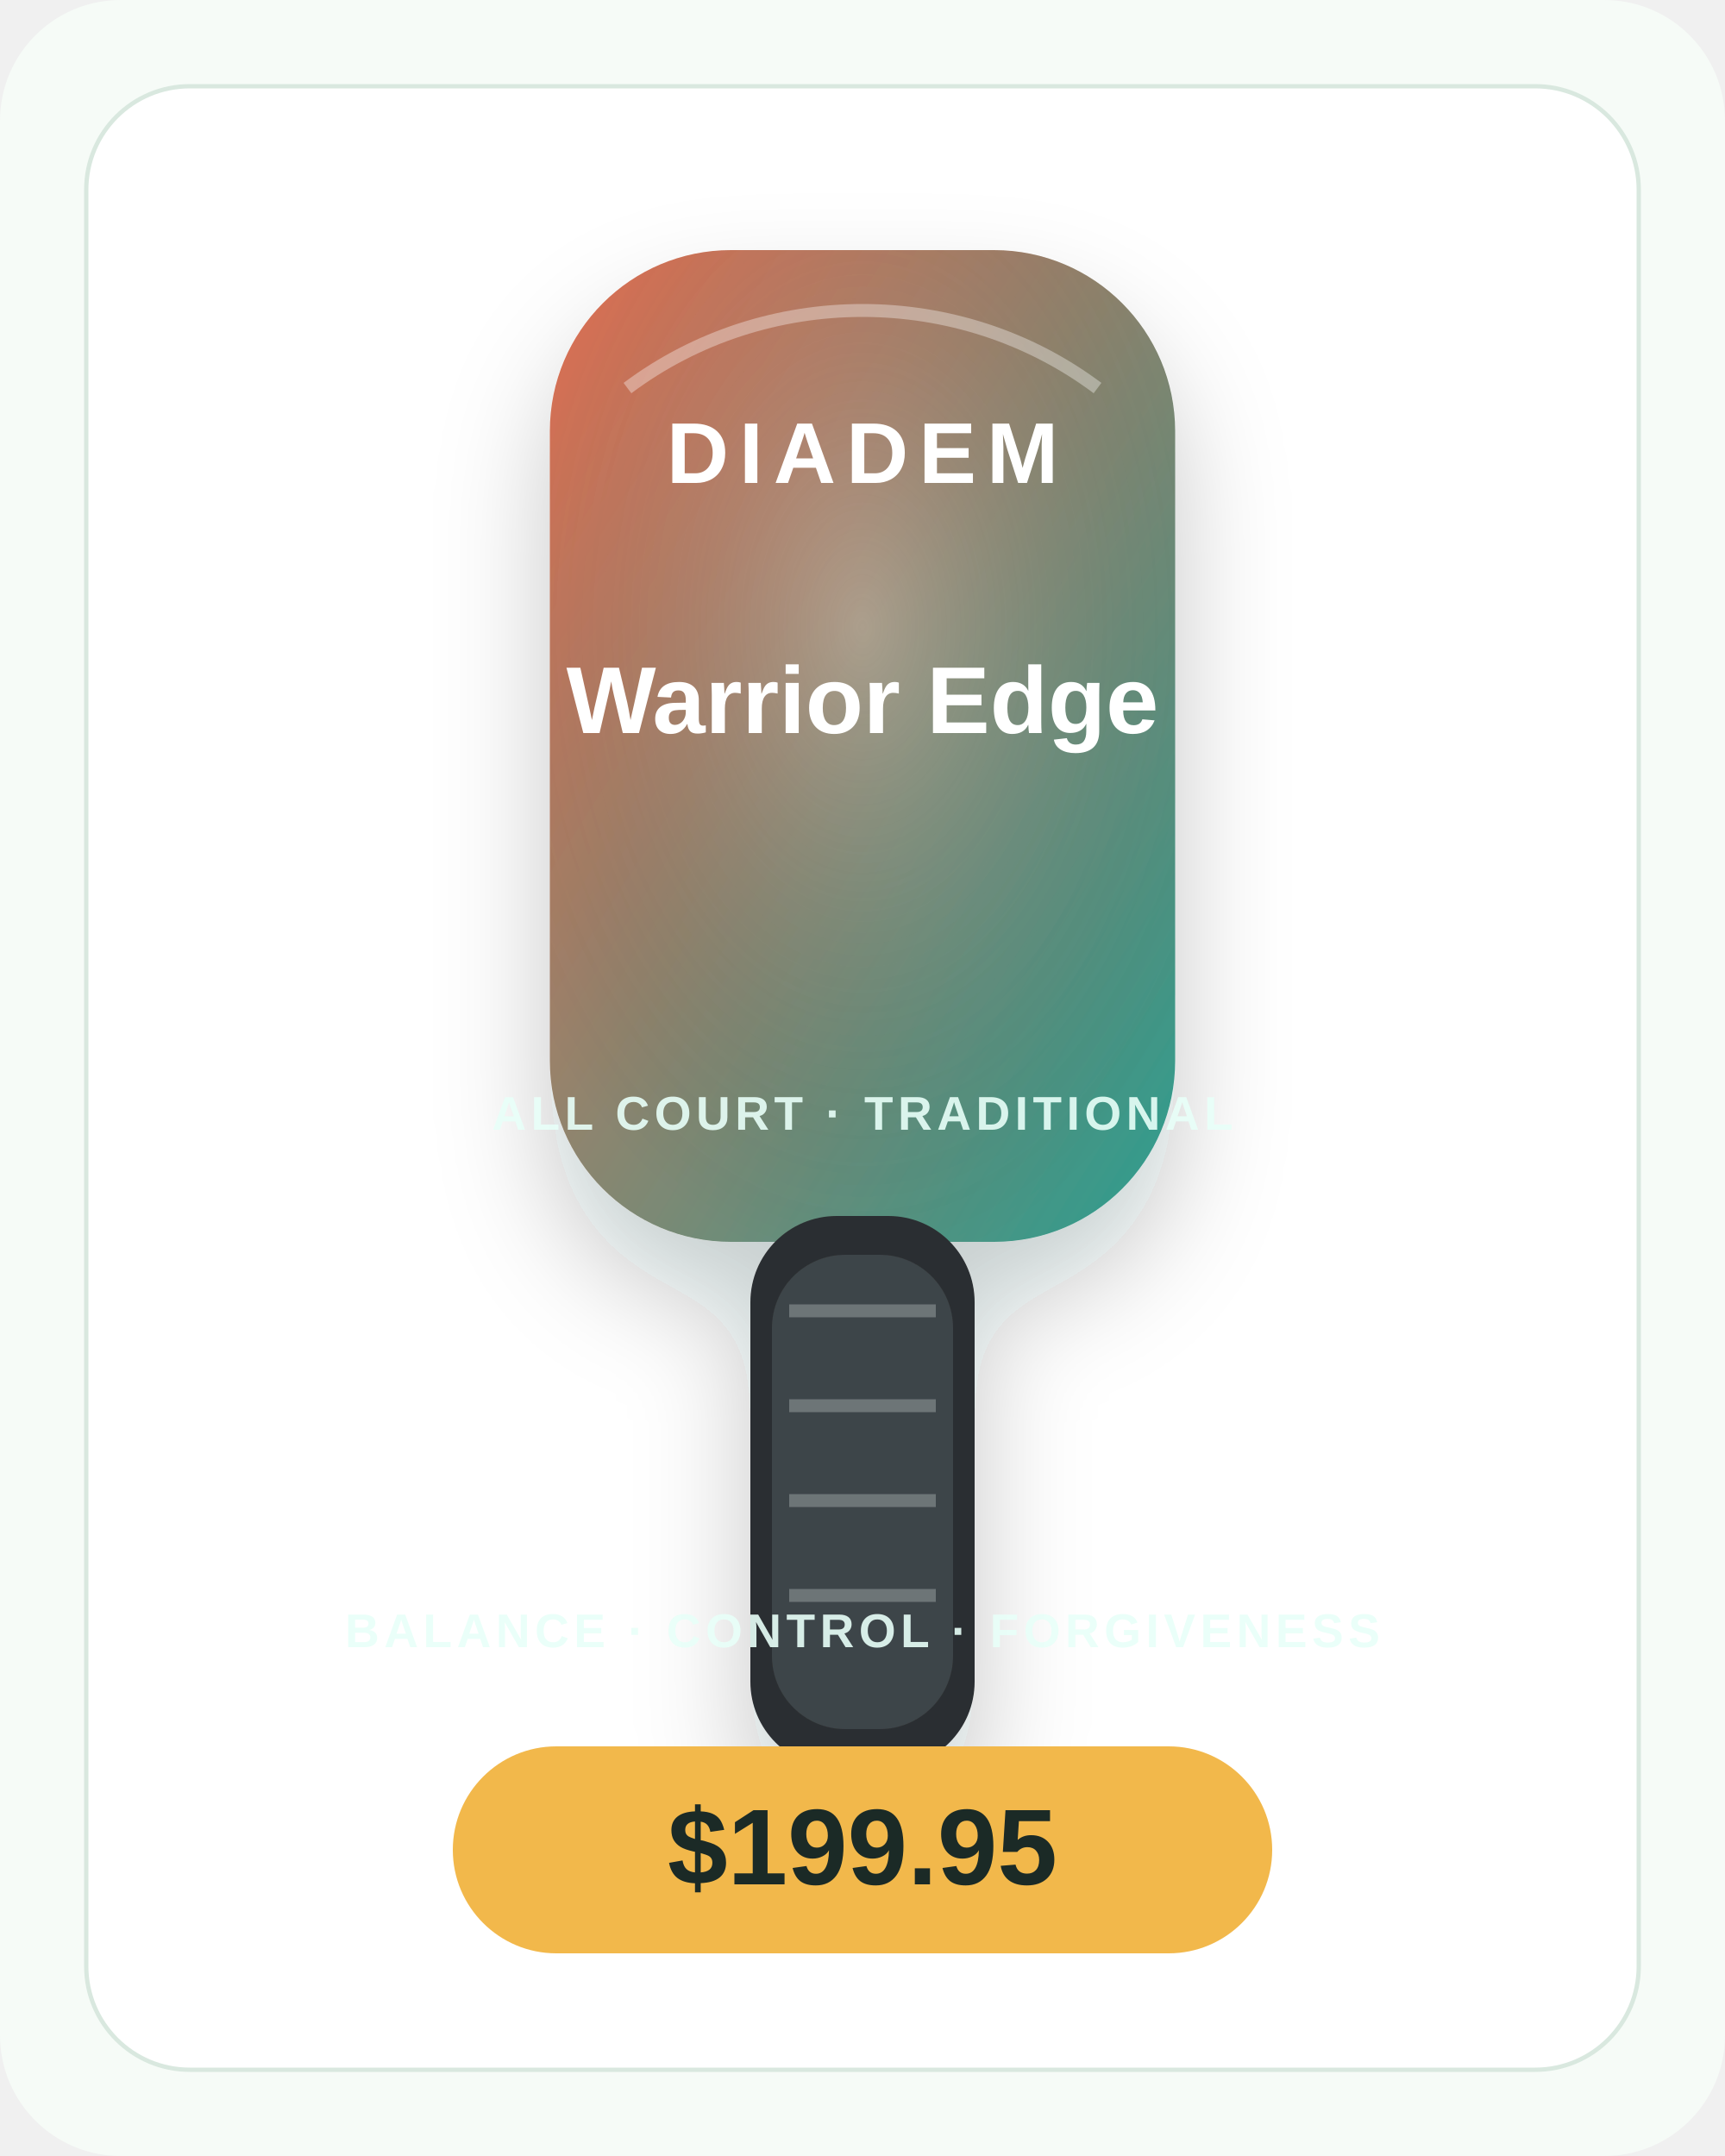
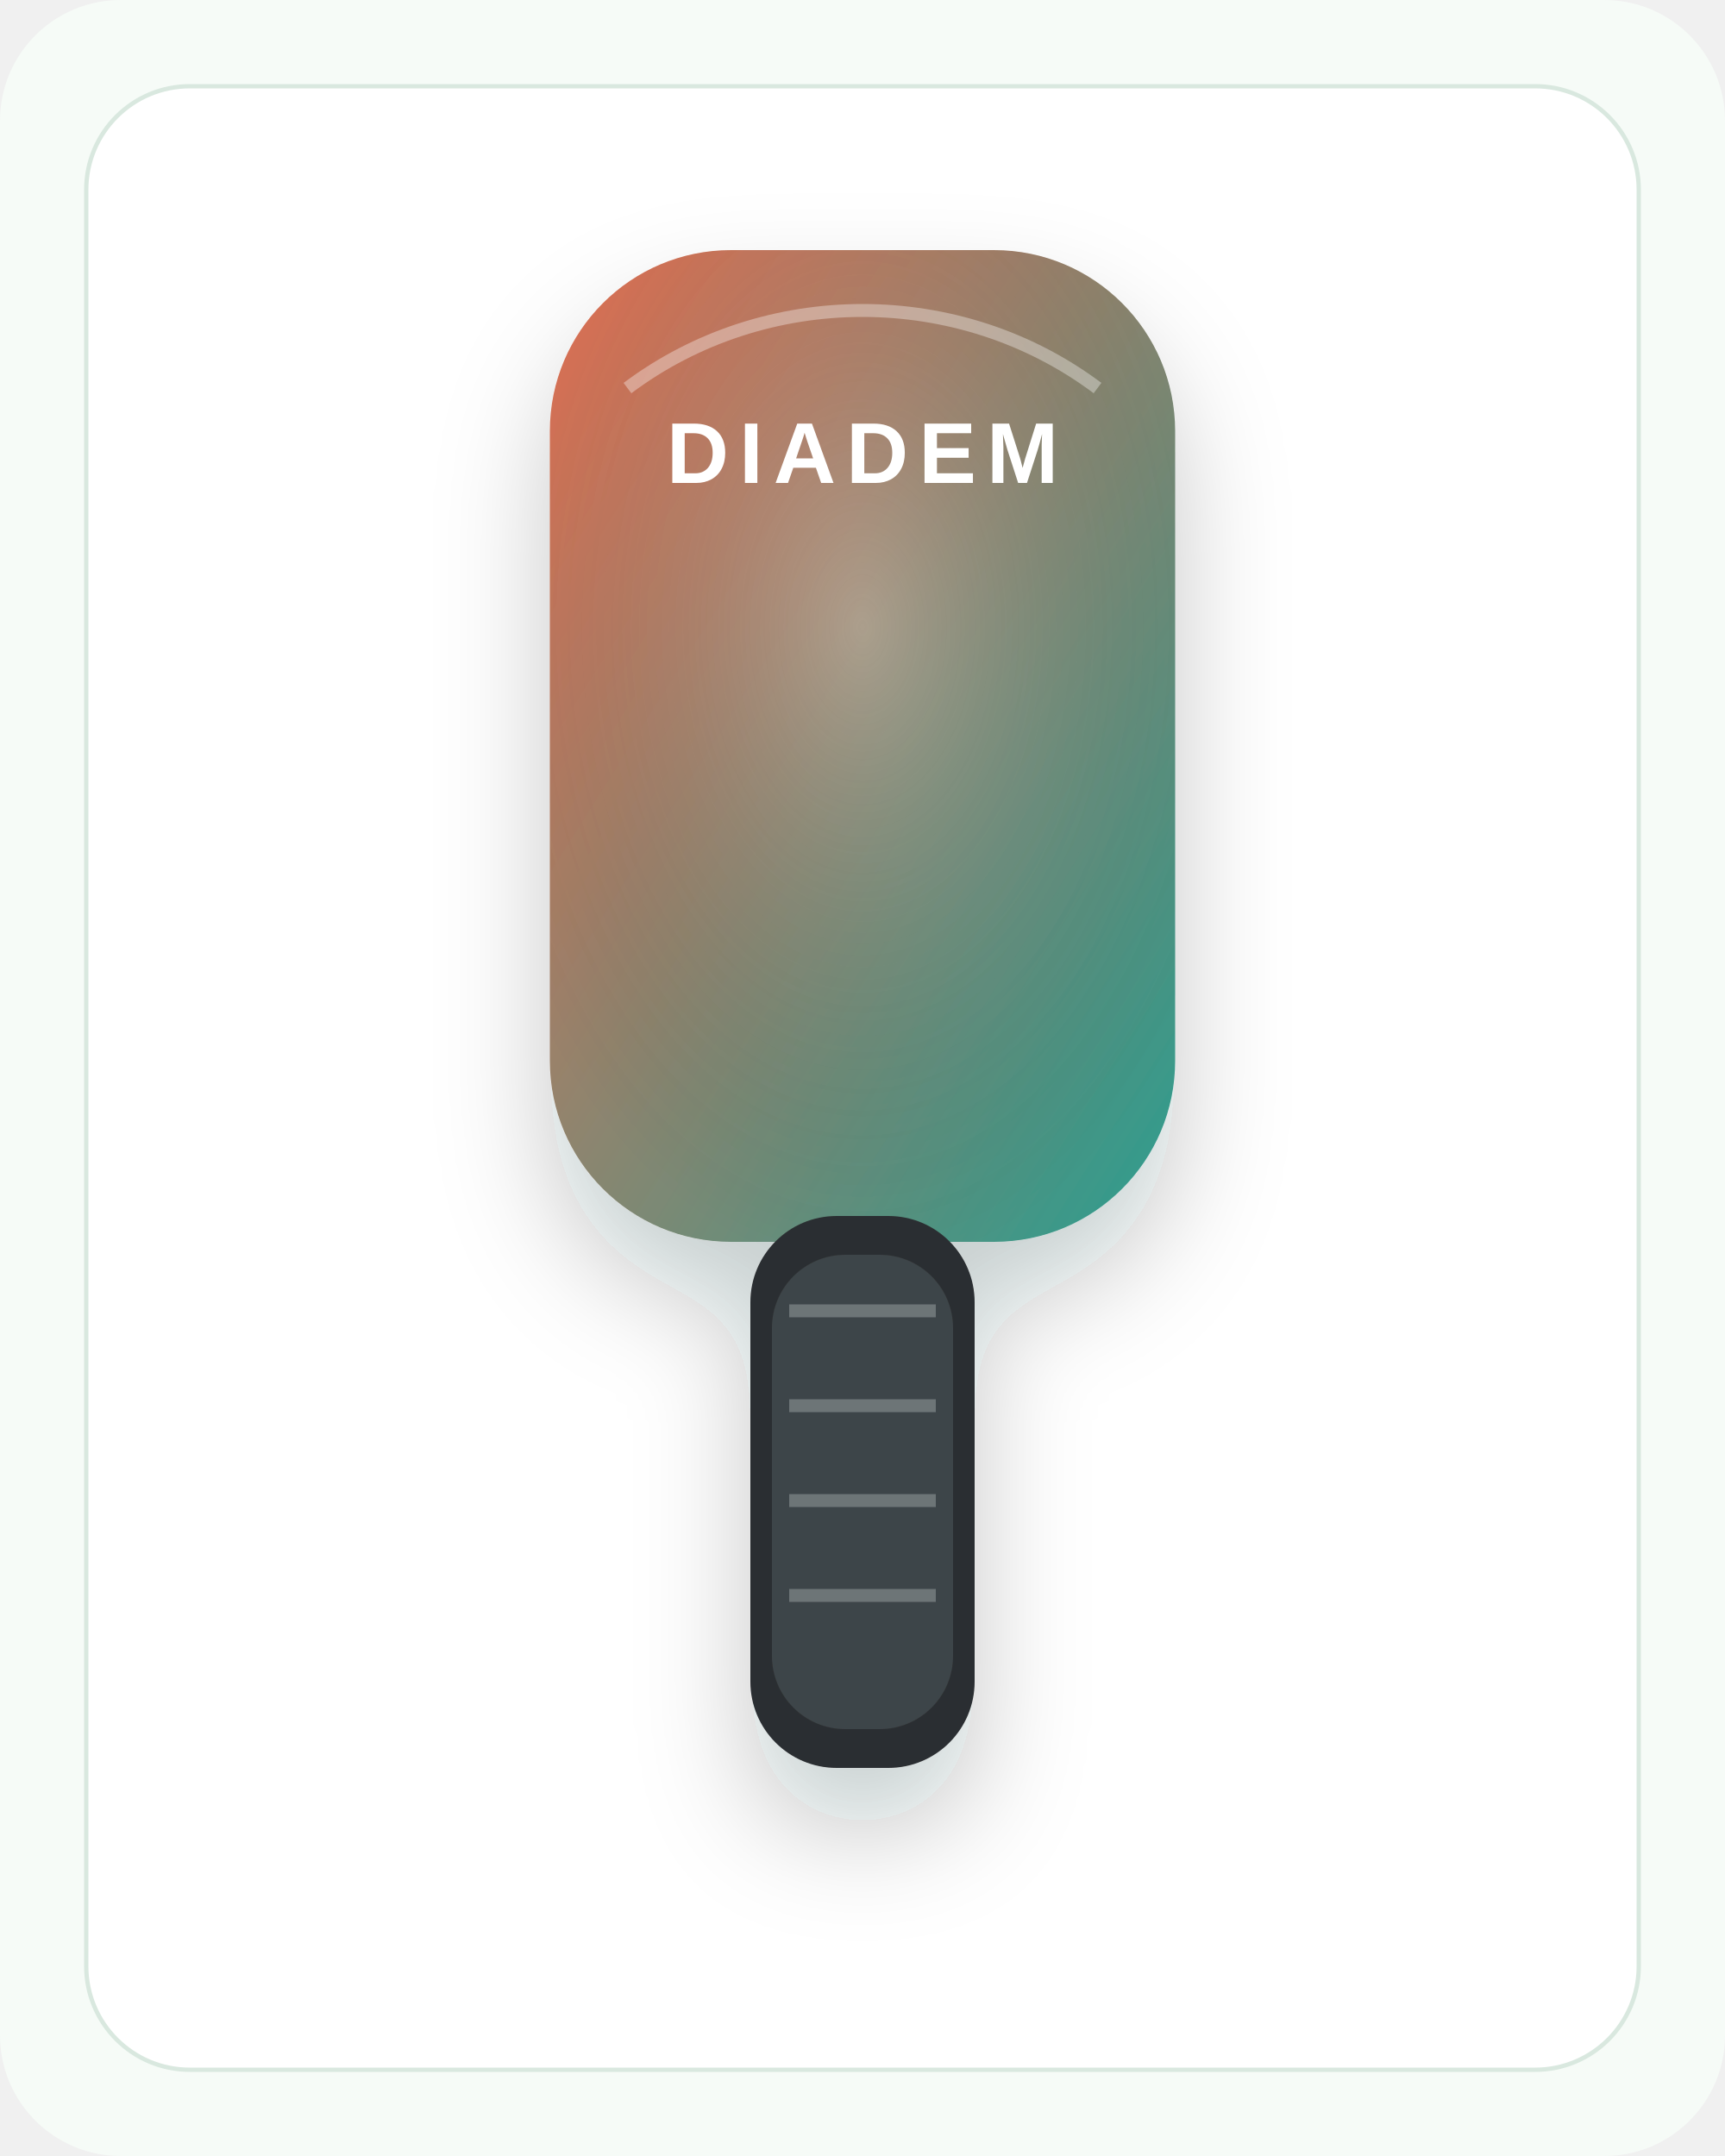
<svg xmlns="http://www.w3.org/2000/svg" width="720" height="900" viewBox="0 0 400 500" role="img" aria-labelledby="title desc">
  <defs>
    <linearGradient id="g" x1="0" y1="0" x2="1" y2="1">
      <stop offset="0" stop-color="#e76f51" />
      <stop offset="1" stop-color="#2a9d8f" />
    </linearGradient>
    <radialGradient id="spot" cx="50%" cy="38%" r="65%">
      <stop offset="0" stop-color="#fff" stop-opacity=".22" />
      <stop offset="1" stop-color="#000" stop-opacity="0" />
    </radialGradient>
    <filter id="shadow" x="-20%" y="-20%" width="140%" height="140%">
      <feDropShadow dx="0" dy="14" stdDeviation="13" flood-color="#14231f" flood-opacity=".22" />
    </filter>
    <style>
    .brand{font:700 20px Arial,sans-serif;letter-spacing:.12em;fill:#ffffff;text-anchor:middle}
    .model{font:800 22px Arial,sans-serif;fill:#ffffff;text-anchor:middle}
    .small{font:700 11px Arial,sans-serif;letter-spacing:.10em;fill:#e8fff8;text-anchor:middle;opacity:.9}
    .price{font:900 25px Arial,sans-serif;fill:#1b2a26;text-anchor:middle}
  </style>
  </defs>
  <rect width="400" height="500" rx="28" fill="#f6fbf7" />
  <rect x="20" y="20" width="360" height="460" rx="24" fill="#ffffff" stroke="#d9e8df" />
  <g filter="url(#shadow)">
    <rect x="127.5" y="58" width="145" height="230" rx="42" fill="url(#g)" />
    <rect x="127.5" y="58" width="145" height="230" rx="42" fill="url(#spot)" />
    <path d="M145.5 90 C 177.5 66, 222.5 66, 254.5 90" fill="none" stroke="#fff" stroke-opacity=".35" stroke-width="3" />
    <rect x="174" y="282" width="52" height="128" rx="20" fill="#2c2f31" />
    <rect x="179" y="291" width="42" height="110" rx="17" fill="#3d4448" />
    <path d="M183 304 h34 M183 326 h34 M183 348 h34 M183 370 h34" stroke="#eaf4f1" stroke-opacity=".28" stroke-width="3" />
  </g>
  <text x="200" y="112" class="brand">DIADEM</text>
-   <text x="200" y="170" class="model">Warrior Edge</text>
-   <text x="200" y="262" class="small">ALL COURT · TRADITIONAL</text>
-   <rect x="105" y="405" width="190" height="48" rx="24" fill="#f2b84b" />
-   <text x="200" y="437" class="price">$199.95</text>
-   <text x="200" y="382" class="small" fill="#1e6f5c">BALANCE · CONTROL · FORGIVENESS</text>
</svg>
